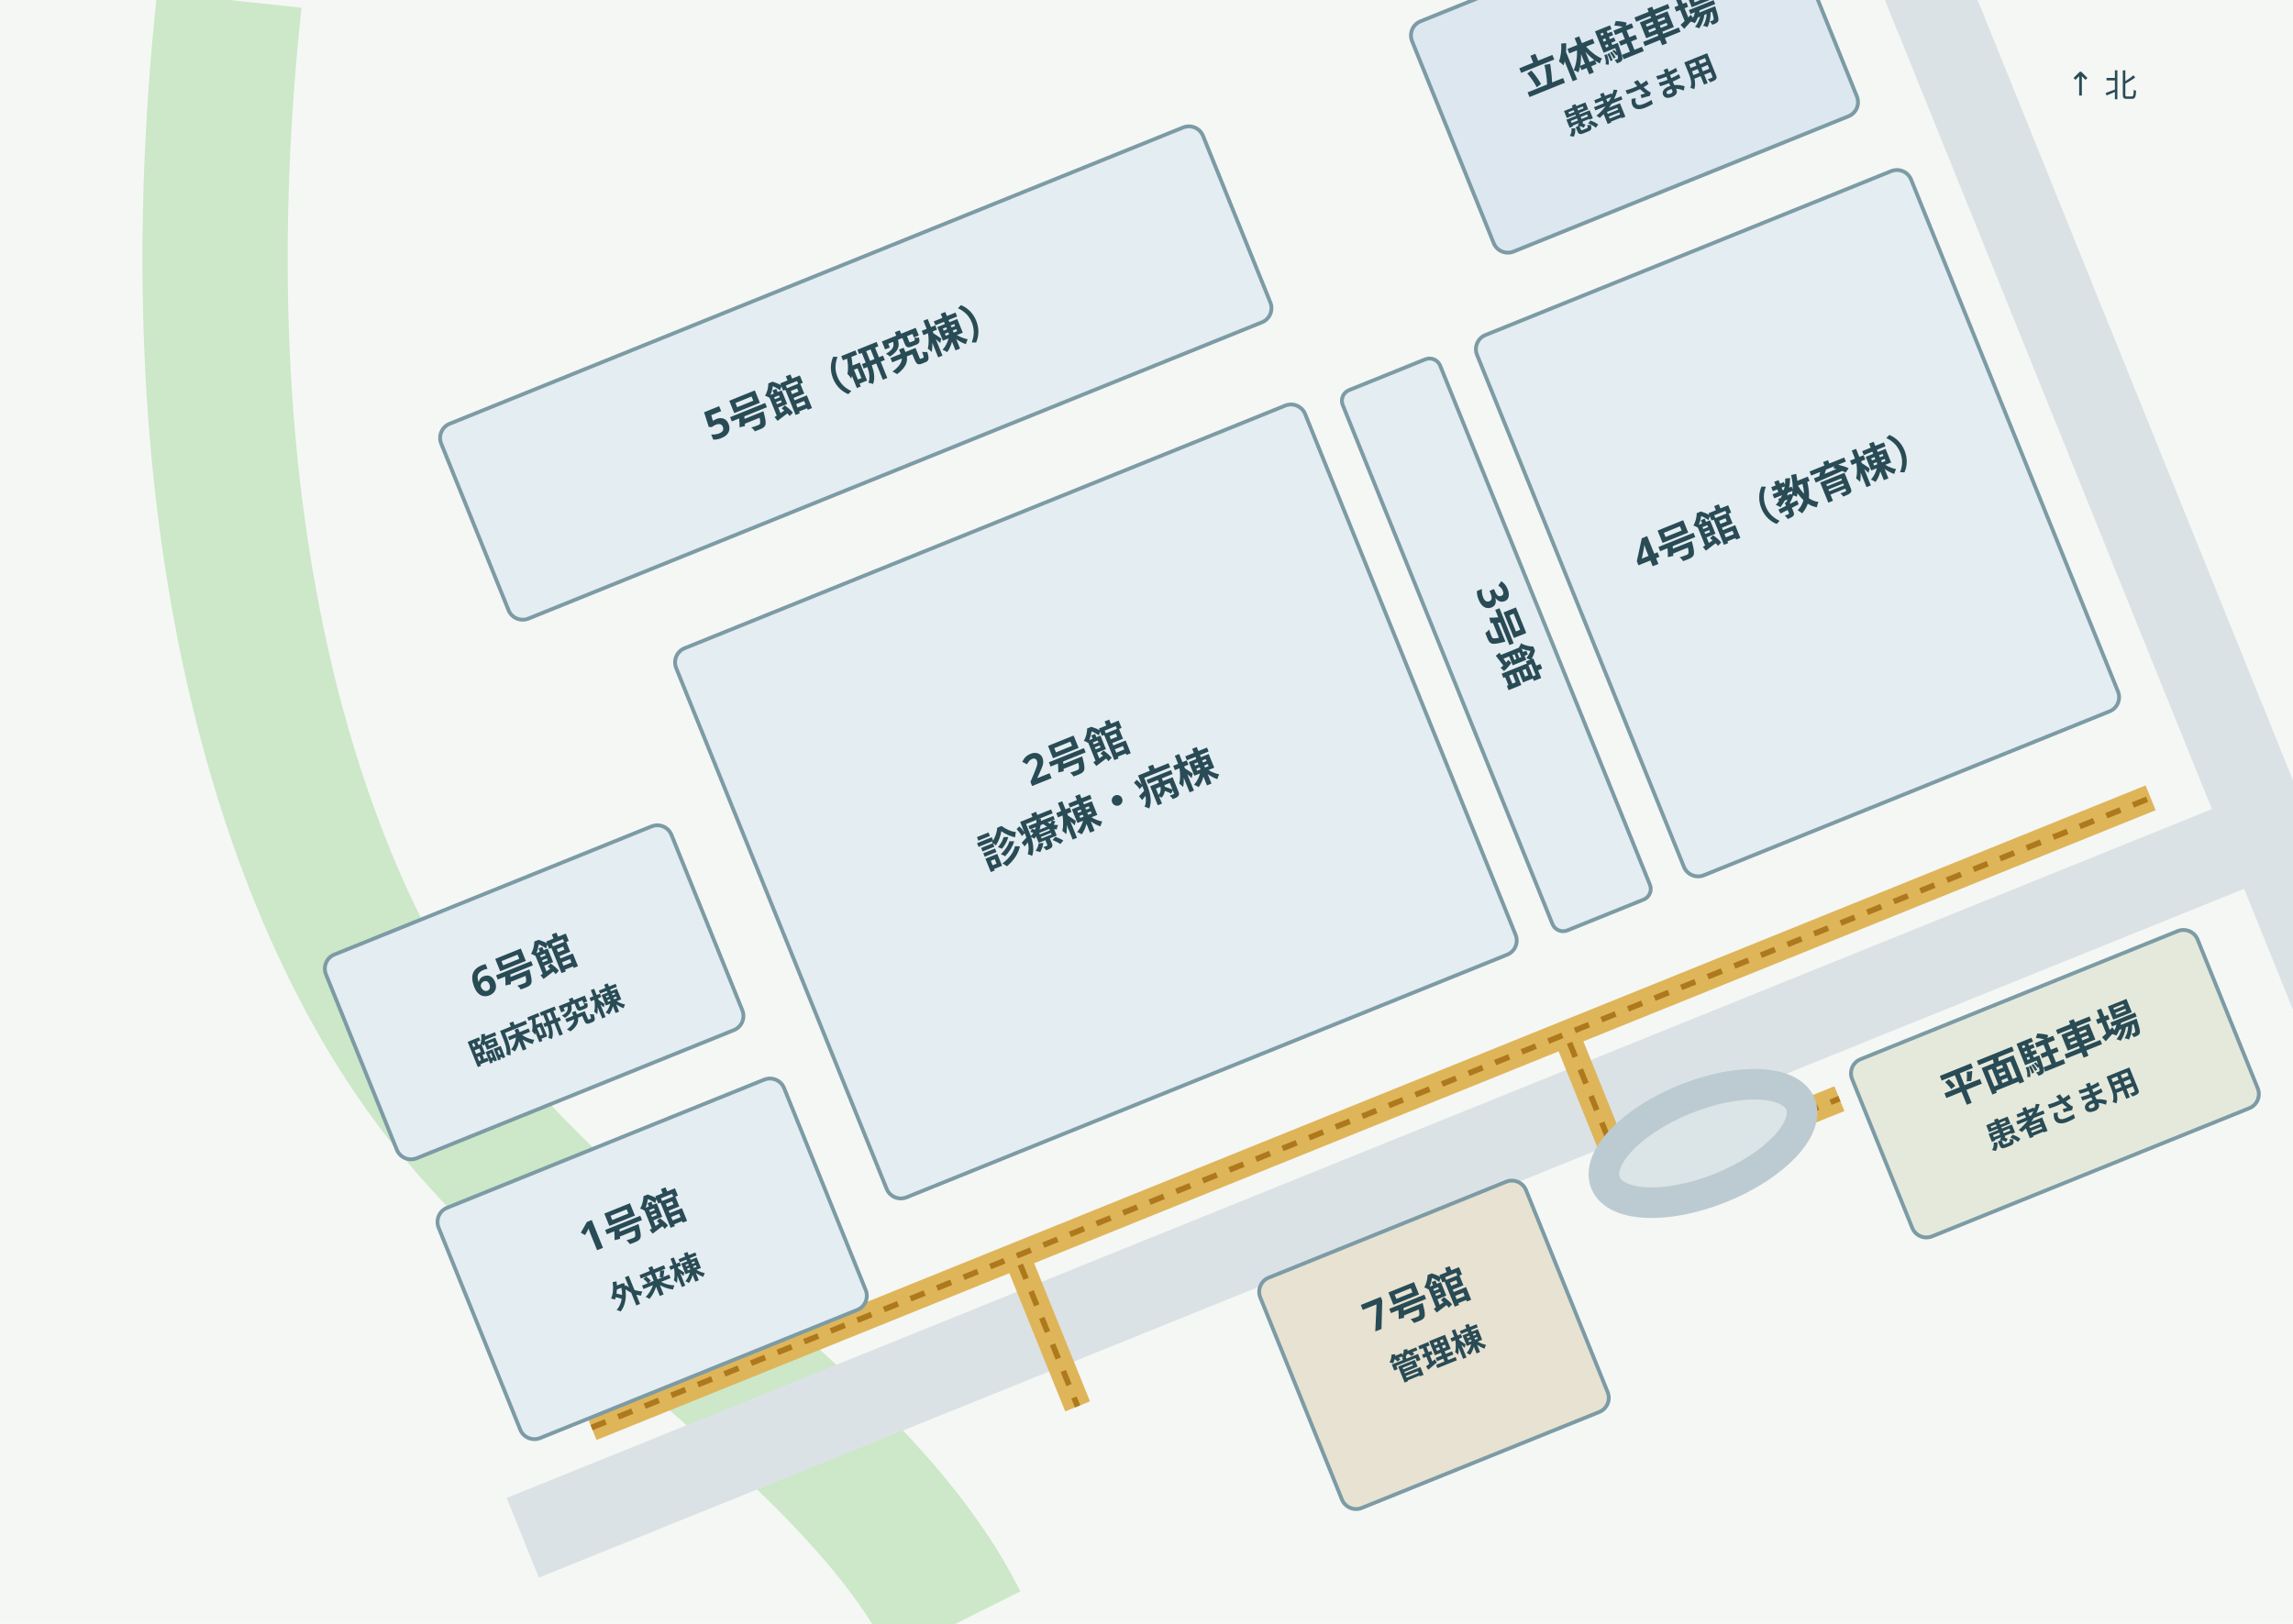
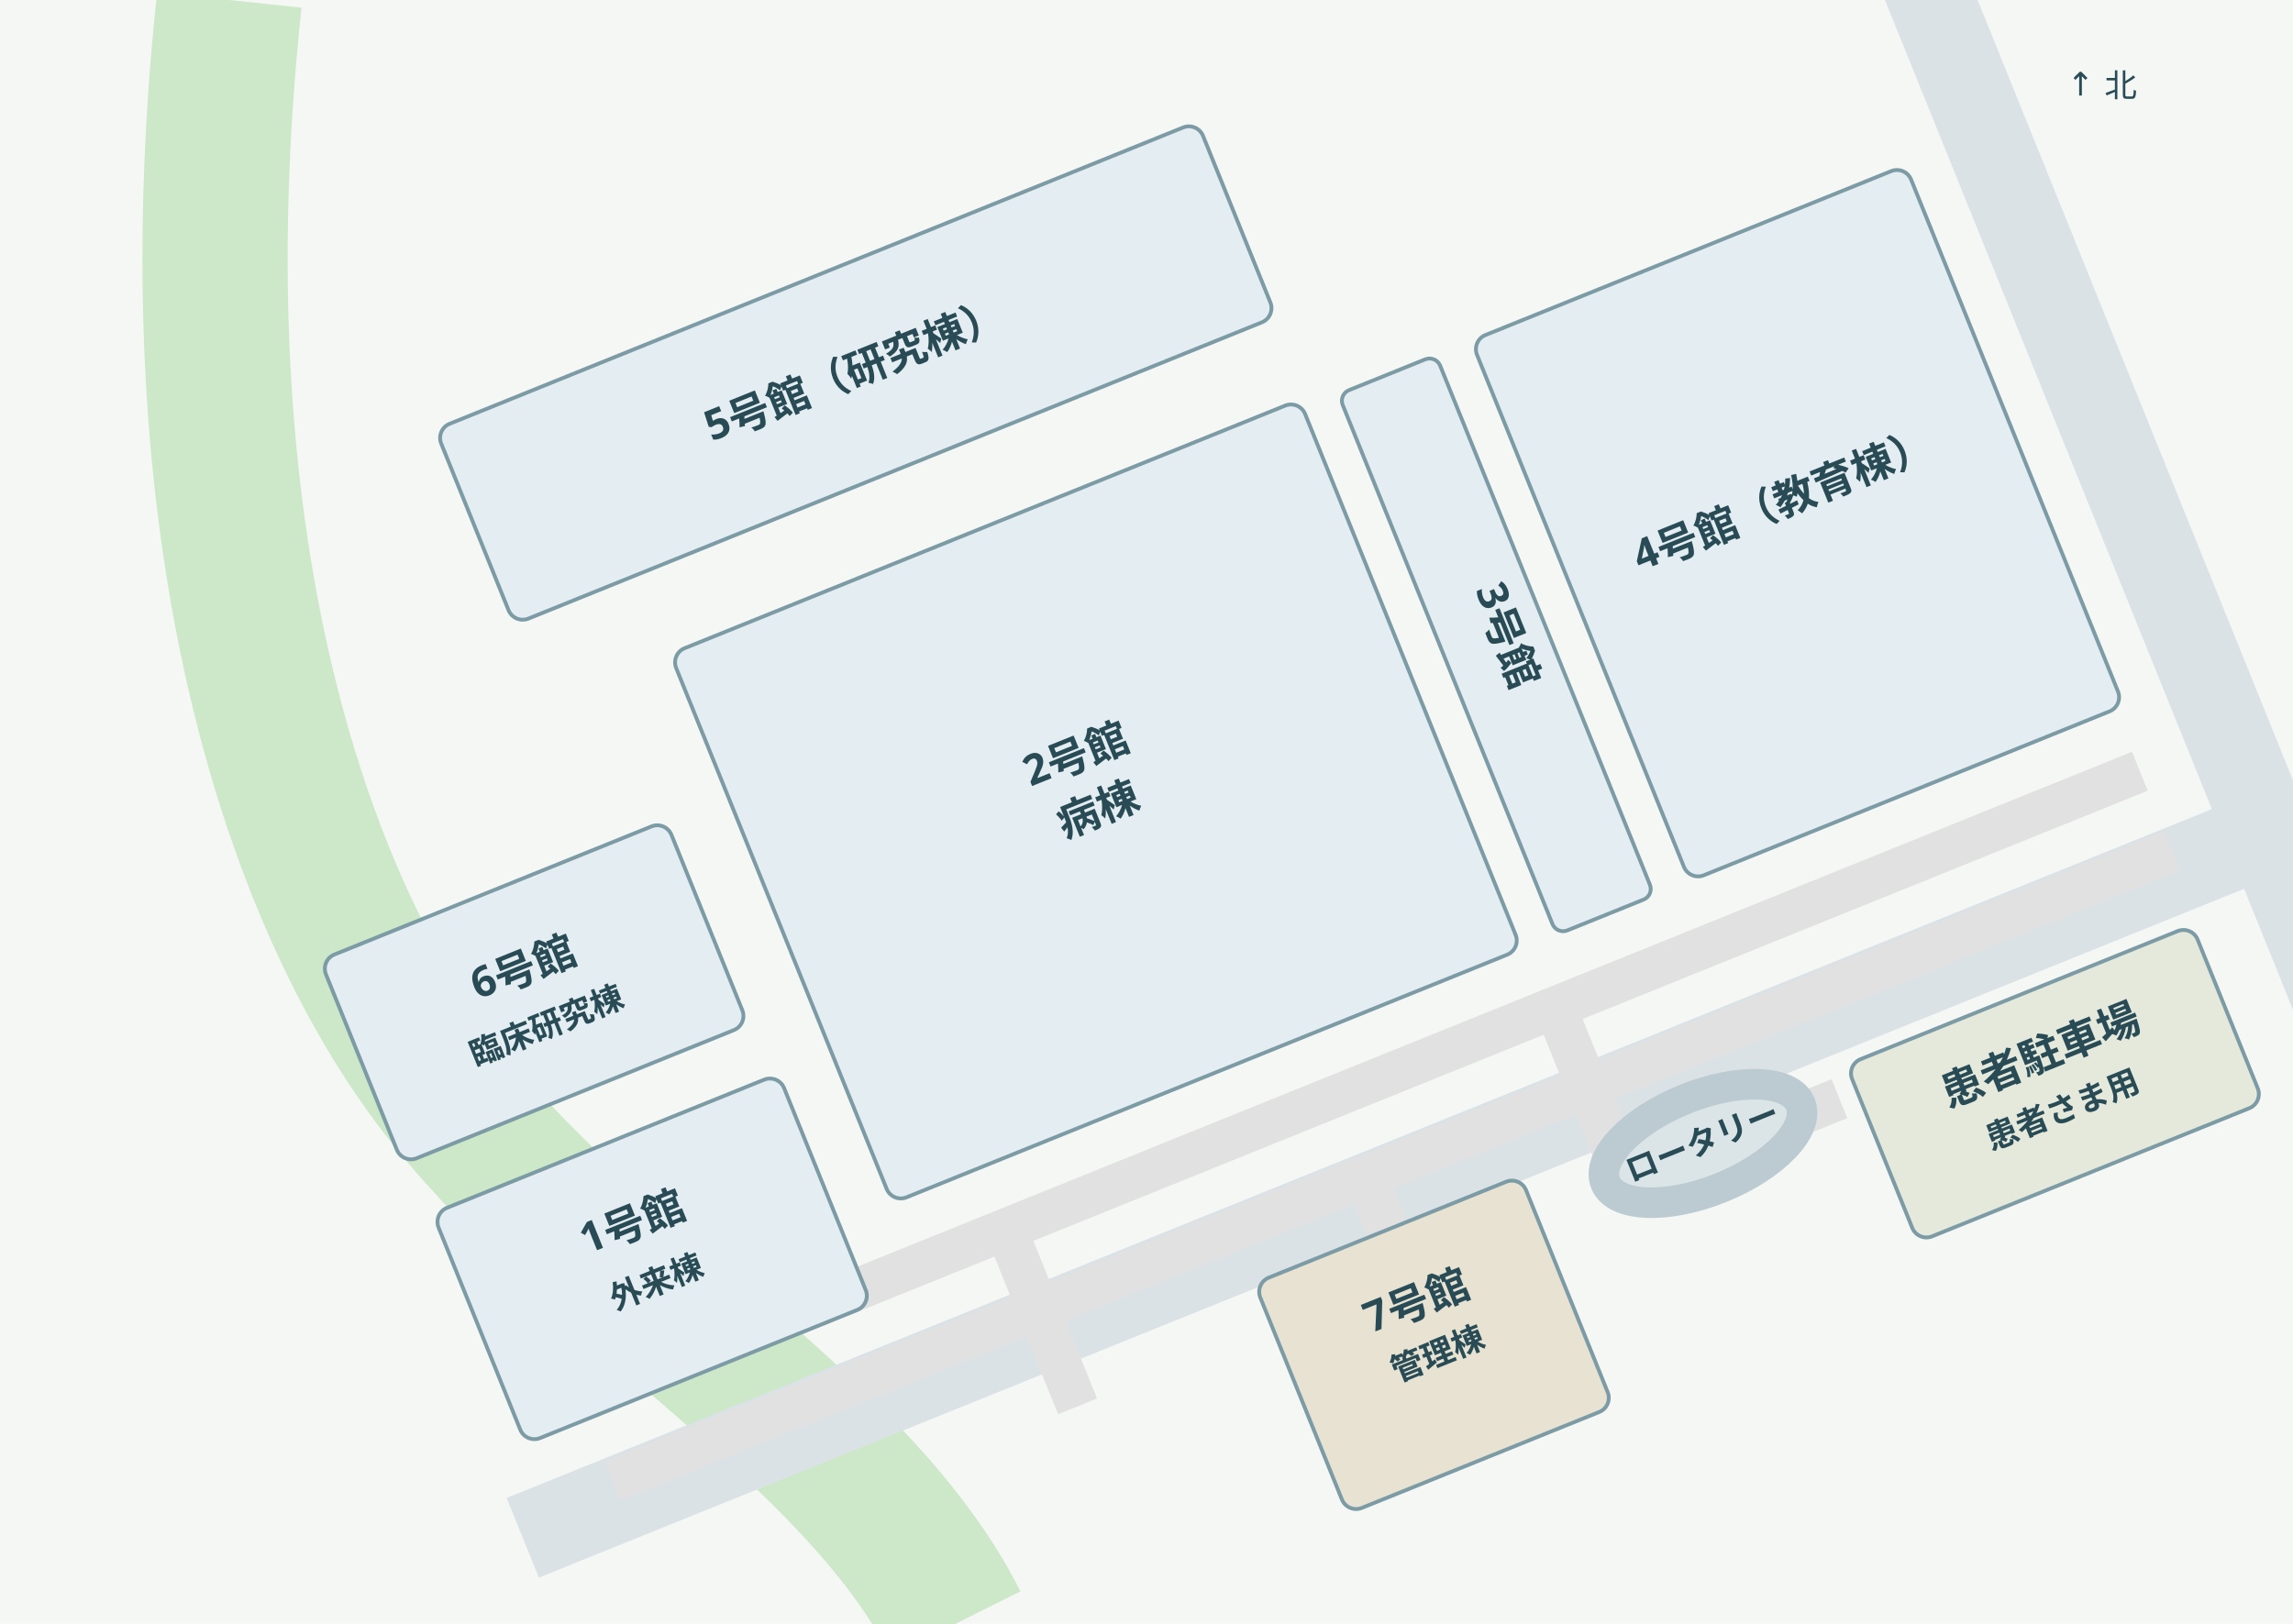
<svg xmlns="http://www.w3.org/2000/svg" viewBox="0 0 1200 850" role="img" aria-label="近畿大学病院の7号館、駐車場、構内通路の配置図">
-   <style>text{font-family:sans-serif;fill:#294b55;text-anchor:middle} .site{stroke:#7c9ba5;stroke-width:2;fill:#e4edf1} .name{font-size:22px;font-weight:700}.sub{font-size:17px} .path{fill:none;stroke:#dfb55a;stroke-width:14;stroke-linejoin:round} .preview{fill:none;stroke:#ae791d;stroke-width:3;stroke-dasharray:8 7}</style>
+   <style>text{font-family:sans-serif;fill:#294b55;text-anchor:middle} .site{stroke:#7c9ba5;stroke-width:2;fill:#e4edf1} .name{font-size:22px;font-weight:700}.sub{font-size:17px} .path{fill:none;stroke:#e1e1e1;stroke-width:22;stroke-linejoin:round} .preview{fill:none;stroke:#ae791d;stroke-width:3;stroke-dasharray:8 7}</style>
  <rect width="1200" height="850" fill="#f5f7f5" />
  <path d="M120 0C90 280 155 475 235 575S450 750 500 850" stroke="#cce8c8" stroke-width="76" fill="none" />
  <g transform="rotate(-22 600 425)">
    <path d="M155 655H1140M1140 100V790" stroke="#dbe2e5" stroke-width="45" fill="none" />
-     <path d="M210 615H1090M760 620V700H880M450 620V700" class="path" />
-     <path d="M210 615H1090M760 620V700H880M450 620V700" class="preview" />
+     <path d="M210 600H1090M210 645H1090M450 600V700M760 600V700H880M635 645V675" class="path" />
    <g class="site">
      <rect x="330" y="100" width="430" height="110" rx="8" />
      <rect x="400" y="255" width="355" height="310" rx="8" />
      <rect x="170" y="335" width="195" height="115" rx="8" />
      <rect x="175" y="480" width="195" height="130" rx="8" />
      <rect x="775" y="260" width="55" height="305" rx="6" />
      <rect x="850" y="260" width="245" height="305" rx="8" />
      <rect x="560" y="675" width="150" height="130" rx="8" fill="#e7e2d2" />
    </g>
-     <rect x="880" y="95" width="205" height="130" rx="8" fill="#dce7f0" stroke="#7c9ba5" stroke-width="2" />
    <rect x="890" y="685" width="195" height="100" rx="8" fill="#e5e9dc" stroke="#7c9ba5" stroke-width="2" />
    <ellipse cx="805" cy="695" rx="55" ry="25" fill="#dbe4e6" stroke="#bbcbd1" stroke-width="16" />
    <g class="name">
      <text x="545" y="160">5号館（研究棟）</text>
      <text x="577" y="390">2号館</text>
-       <text x="577" y="422">診療棟・病棟</text>
+       <text x="577" y="422">病棟</text>
      <text x="267" y="385">6号館</text>
      <text x="267" y="417" class="sub">臨床研究棟</text>
      <text x="270" y="530">1号館</text>
      <text x="270" y="563" class="sub">外来棟</text>
      <text x="803" y="410" transform="rotate(90 803 410)">3号館</text>
      <text x="970" y="405">4号館（教育棟）</text>
      <text x="635" y="722">7号館</text>
      <text x="635" y="751" class="sub">管理棟</text>
-       <text x="980" y="152">立体駐車場</text>
-       <text x="980" y="180" class="sub">患者さま用</text>
-       <text x="986" y="726">平面駐車場</text>
+       <text x="805" y="700" class="sub">ロータリー</text>
+       <text x="986" y="726">患者駐車場</text>
      <text x="986" y="755" class="sub">患者さま用</text>
    </g>
  </g>
  <text x="1100" y="50" class="sub">↑ 北</text>
</svg>
